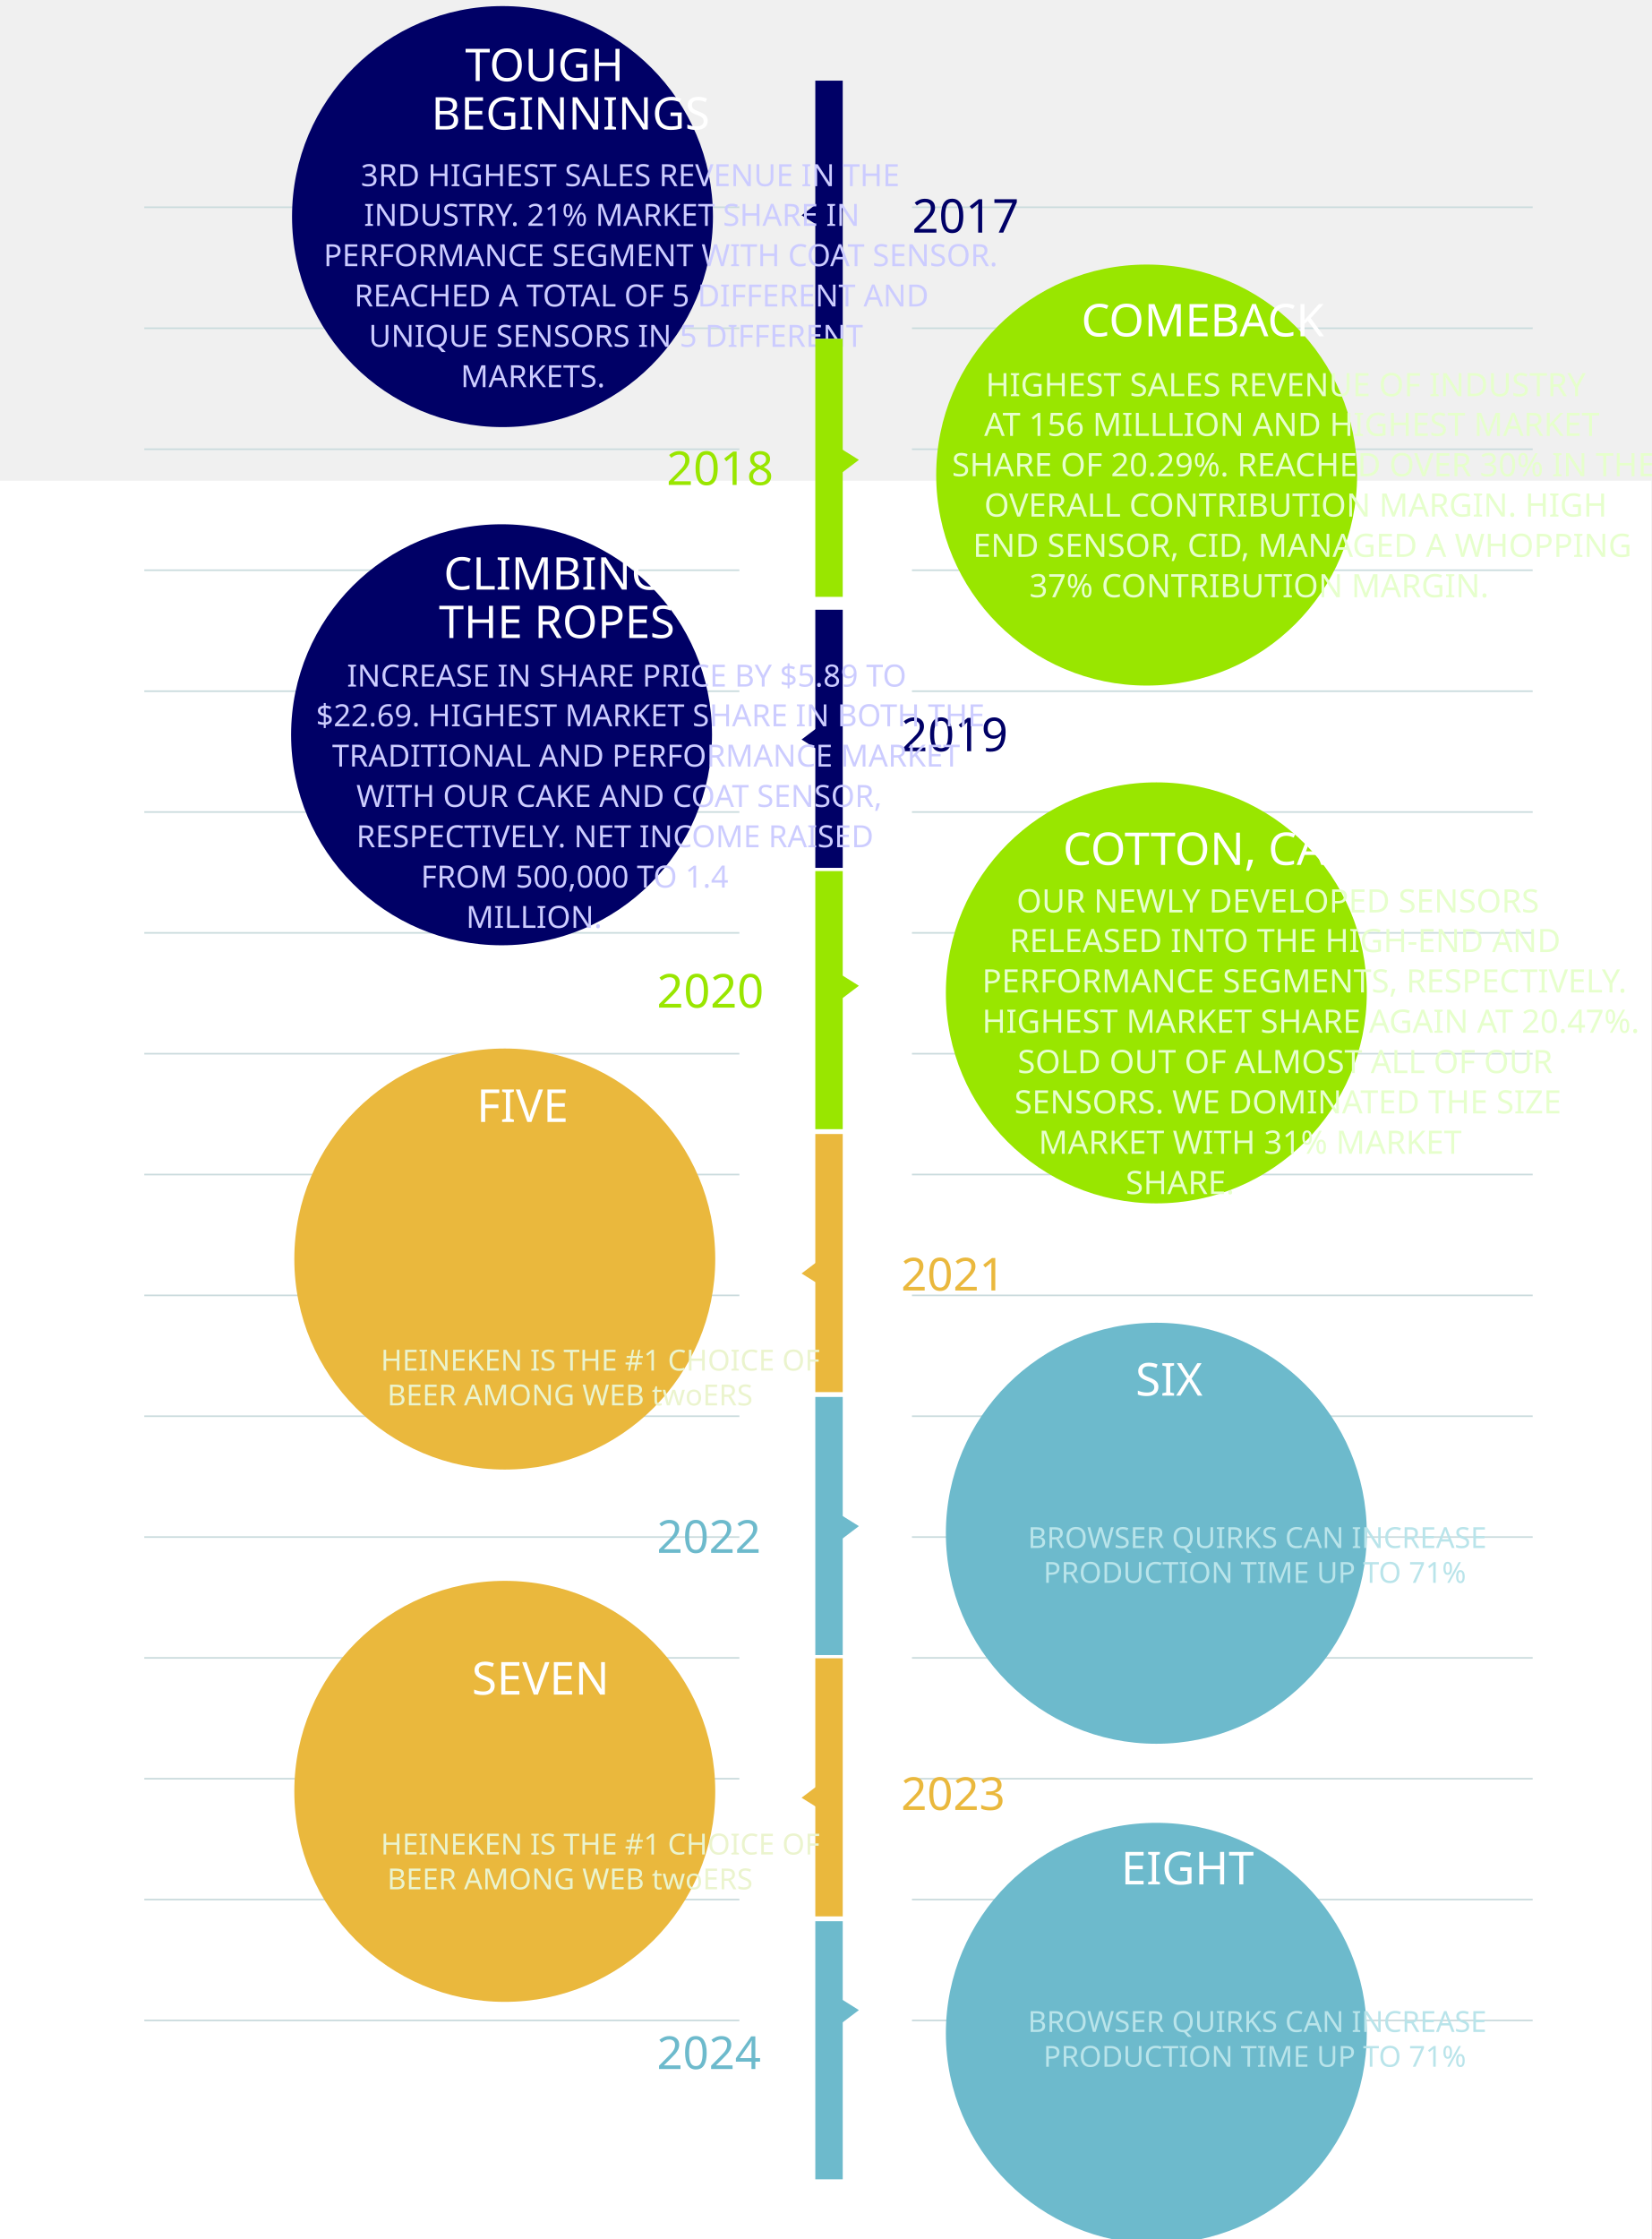
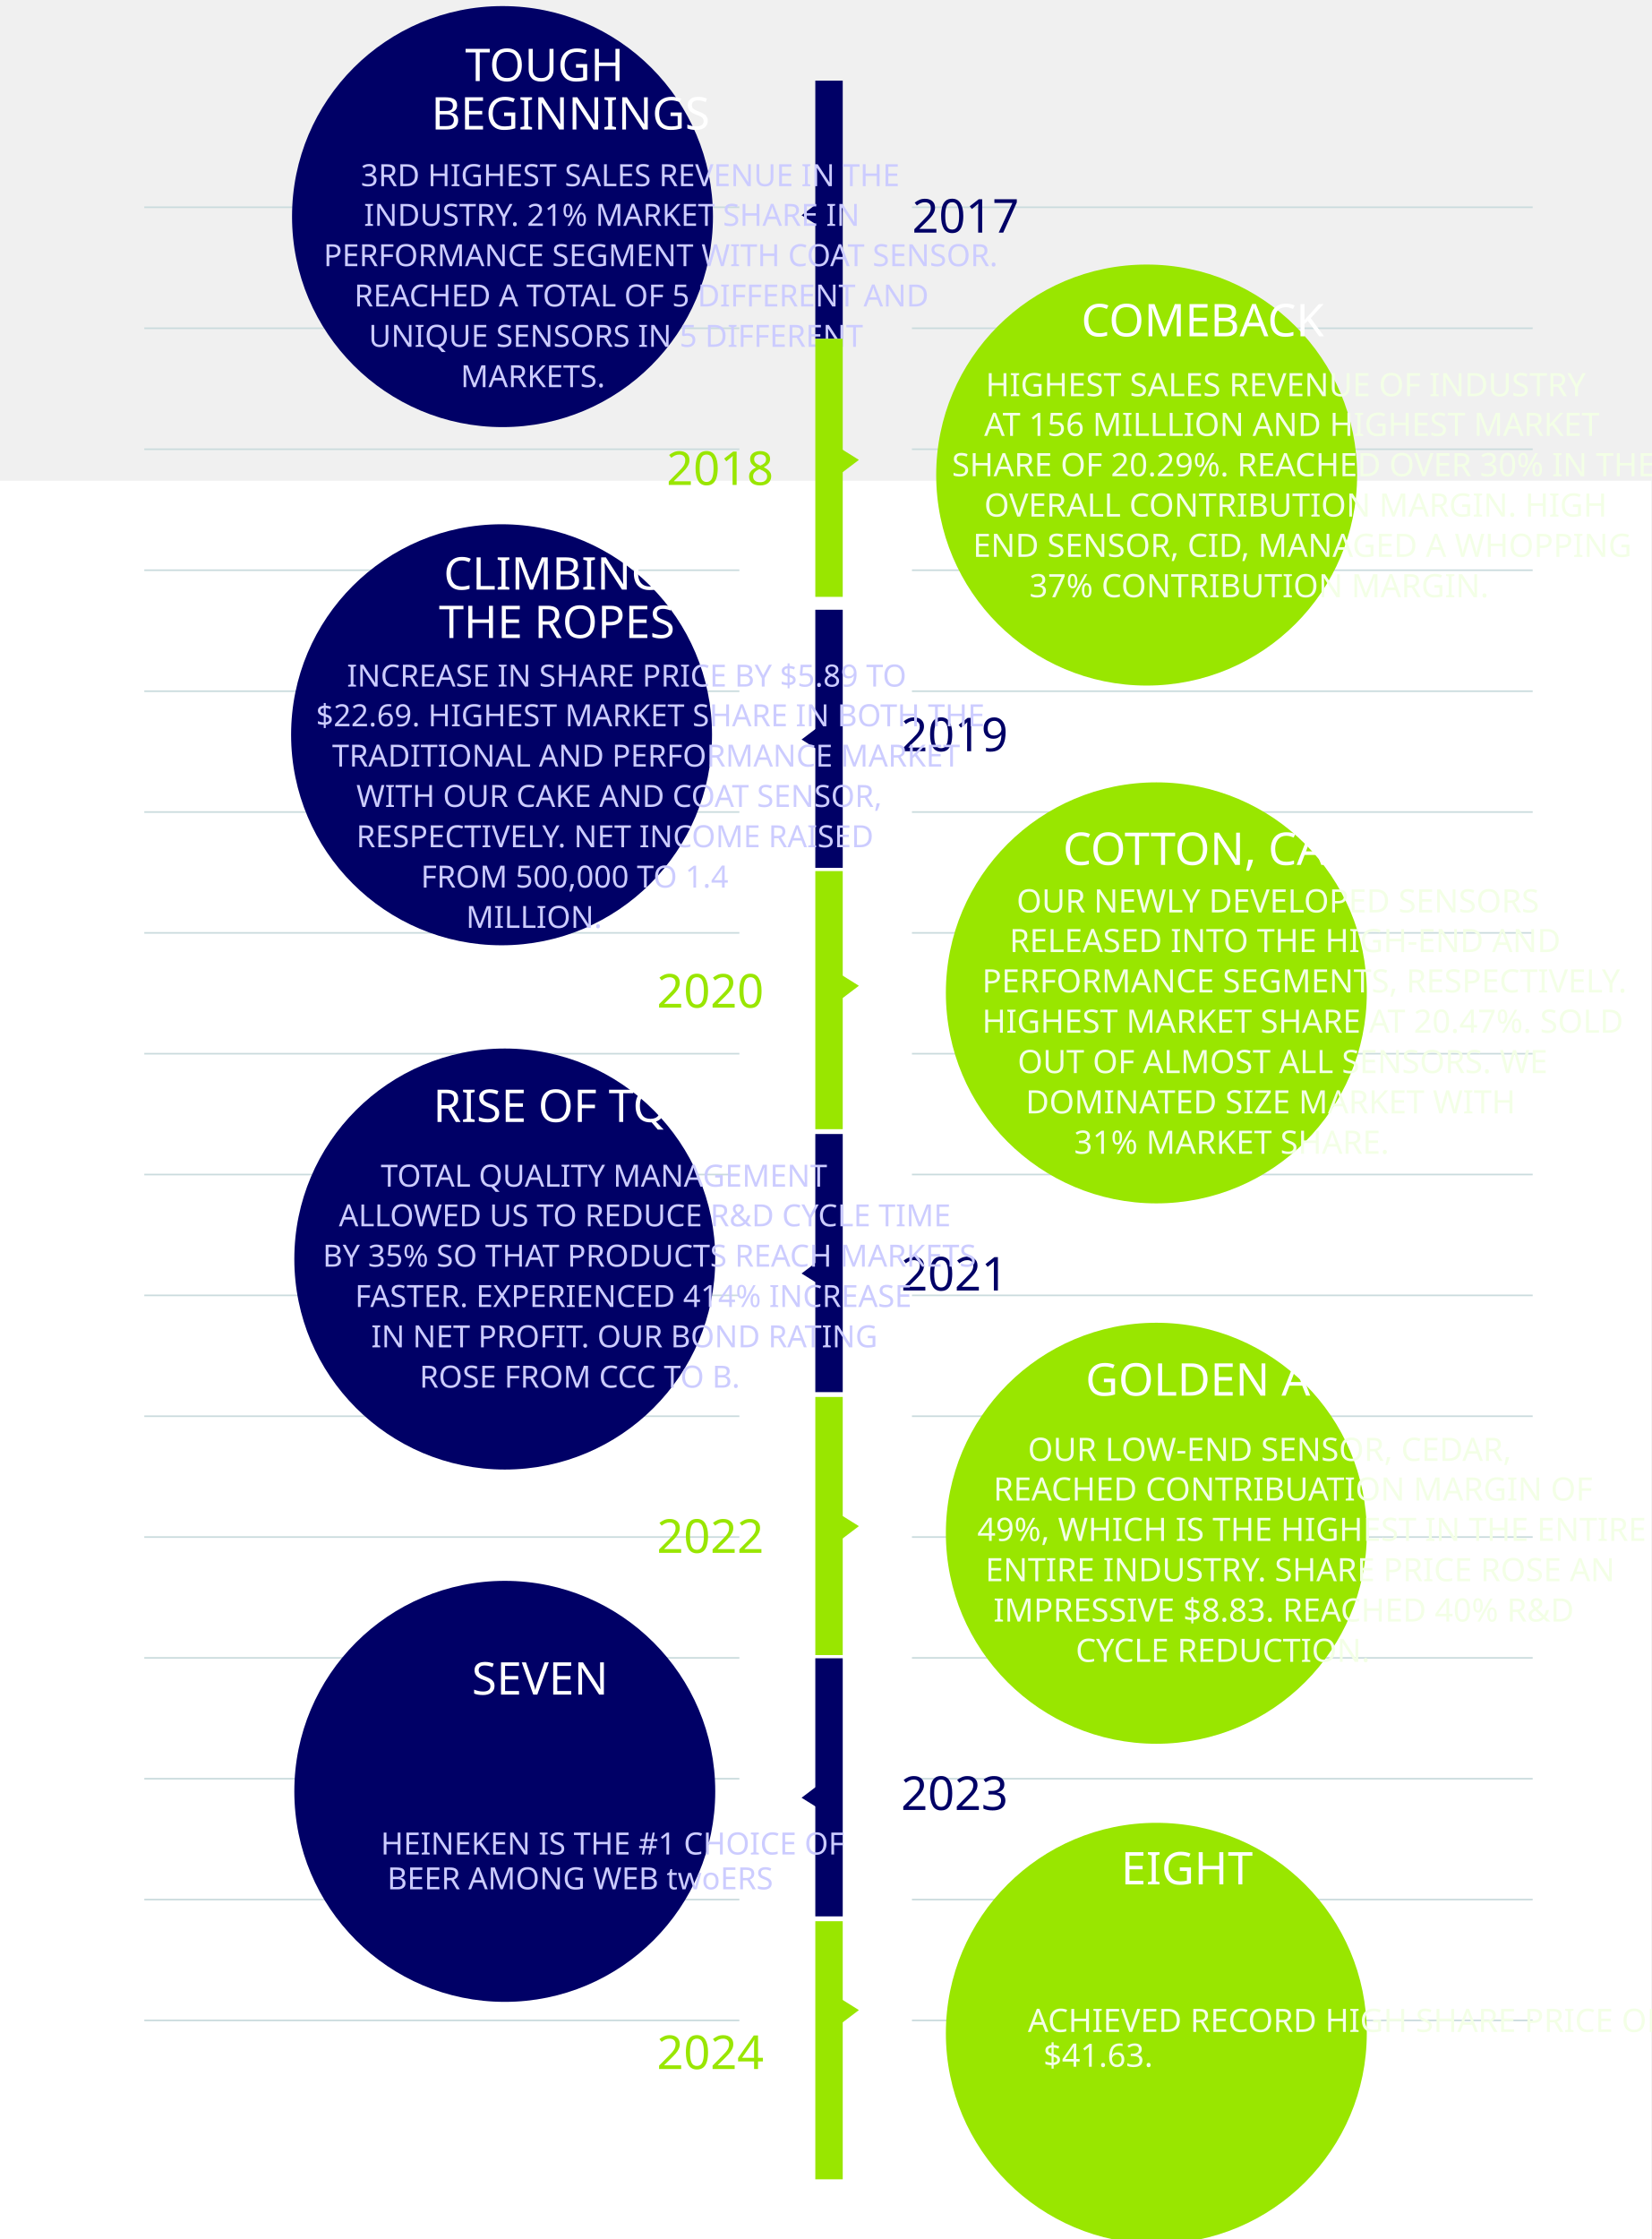
<svg xmlns="http://www.w3.org/2000/svg" version="1.1" id="InteractiveSVG" x="0px" y="0px" width="1024px" height="1388px" viewBox="0 0 1024 1388" enable-background="new 0 0 1024 1388" xml:space="preserve">
  <g id="background">
    <rect y="297.986" fill="#ffffff" width="1023.91" height="1090" />
    <g>
      <line fill="none" stroke="#CADBDD" stroke-miterlimit="10" x1="950.369" y1="1252.486" x2="565.455" y2="1252.486" />
      <line fill="none" stroke="#CADBDD" stroke-miterlimit="10" x1="950.369" y1="1177.577" x2="565.455" y2="1177.577" />
      <line fill="none" stroke="#CADBDD" stroke-miterlimit="10" x1="950.369" y1="1102.668" x2="565.455" y2="1102.668" />
      <line fill="none" stroke="#CADBDD" stroke-miterlimit="10" x1="950.369" y1="1027.758" x2="565.455" y2="1027.758" />
      <line fill="none" stroke="#CADBDD" stroke-miterlimit="10" x1="950.369" y1="952.85" x2="565.455" y2="952.85" />
      <line fill="none" stroke="#CADBDD" stroke-miterlimit="10" x1="950.369" y1="877.94" x2="565.455" y2="877.94" />
      <line fill="none" stroke="#CADBDD" stroke-miterlimit="10" x1="950.369" y1="803.031" x2="565.455" y2="803.031" />
      <line fill="none" stroke="#CADBDD" stroke-miterlimit="10" x1="950.369" y1="728.123" x2="565.455" y2="728.122" />
      <line fill="none" stroke="#CADBDD" stroke-miterlimit="10" x1="950.369" y1="653.214" x2="565.455" y2="653.214" />
      <line fill="none" stroke="#CADBDD" stroke-miterlimit="10" x1="950.369" y1="578.305" x2="565.455" y2="578.305" />
      <line fill="none" stroke="#CADBDD" stroke-miterlimit="10" x1="950.369" y1="503.396" x2="565.455" y2="503.396" />
      <line fill="none" stroke="#CADBDD" stroke-miterlimit="10" x1="950.369" y1="428.486" x2="565.455" y2="428.486" />
      <line fill="none" stroke="#CADBDD" stroke-miterlimit="10" x1="950.369" y1="353.486" x2="565.455" y2="353.486" />
      <line fill="none" stroke="#CADBDD" stroke-miterlimit="10" x1="950.369" y1="278.486" x2="565.455" y2="278.486" />
      <line fill="none" stroke="#CADBDD" stroke-miterlimit="10" x1="950.369" y1="203.486" x2="565.455" y2="203.486" />
      <line fill="none" stroke="#CADBDD" stroke-miterlimit="10" x1="950.369" y1="128.486" x2="565.455" y2="128.486" />
    </g>
    <g>
      <line fill="none" stroke="#CADBDD" stroke-miterlimit="10" x1="458.454" y1="1252.486" x2="89.467" y2="1252.486" />
      <line fill="none" stroke="#CADBDD" stroke-miterlimit="10" x1="458.454" y1="1177.577" x2="89.467" y2="1177.577" />
      <line fill="none" stroke="#CADBDD" stroke-miterlimit="10" x1="458.454" y1="1102.668" x2="89.467" y2="1102.668" />
      <line fill="none" stroke="#CADBDD" stroke-miterlimit="10" x1="458.454" y1="1027.758" x2="89.467" y2="1027.758" />
      <line fill="none" stroke="#CADBDD" stroke-miterlimit="10" x1="458.454" y1="952.85" x2="89.467" y2="952.85" />
      <line fill="none" stroke="#CADBDD" stroke-miterlimit="10" x1="458.454" y1="877.94" x2="89.467" y2="877.94" />
      <line fill="none" stroke="#CADBDD" stroke-miterlimit="10" x1="458.454" y1="803.031" x2="89.467" y2="803.031" />
      <line fill="none" stroke="#CADBDD" stroke-miterlimit="10" x1="458.454" y1="728.122" x2="89.467" y2="728.122" />
      <line fill="none" stroke="#CADBDD" stroke-miterlimit="10" x1="458.454" y1="653.214" x2="89.467" y2="653.214" />
      <line fill="none" stroke="#CADBDD" stroke-miterlimit="10" x1="458.454" y1="578.305" x2="89.467" y2="578.305" />
      <line fill="none" stroke="#CADBDD" stroke-miterlimit="10" x1="458.454" y1="503.396" x2="89.467" y2="503.396" />
      <line fill="none" stroke="#CADBDD" stroke-miterlimit="10" x1="458.454" y1="428.486" x2="89.467" y2="428.486" />
      <line fill="none" stroke="#CADBDD" stroke-miterlimit="10" x1="458.454" y1="353.486" x2="89.467" y2="353.486" />
      <line fill="none" stroke="#CADBDD" stroke-miterlimit="10" x1="458.454" y1="278.486" x2="89.467" y2="278.486" />
      <line fill="none" stroke="#CADBDD" stroke-miterlimit="10" x1="458.454" y1="203.486" x2="89.467" y2="203.486" />
      <line fill="none" stroke="#CADBDD" stroke-miterlimit="10" x1="458.454" y1="128.486" x2="89.467" y2="128.486" />
    </g>
  </g>
  <g id="timeline">
    <g id="one">
      <rect x="505.545" y="50" fill="#000066" width="17" height="160" />
      <polyline fill="#000066" points="509.334,124.132 497.023,133.456 514.566,144.415   " />
      <g>
        <text transform="matrix(1 0 0 1 565.5449 144.2139)" fill="#000066" font-family="'LeagueGothic'" font-size="29">2017</text>
      </g>
      <g id="one-badge">
        <circle fill="#000066" cx="311.581" cy="134.273" r="130.5" />
        <g id="one-title">
          <text transform="matrix(1 0 0 1 288.416 50.2793)" fill="#FFFFFF" font-family="'LeagueGothic'" font-size="28">TOUGH</text>
          <text transform="matrix(1 0 0 1 267.416 80.2793)" fill="#FFFFFF" font-family="'LeagueGothic'" font-size="28">BEGINNINGS</text>
        </g>
        <g id="one-details">
          <rect x="219.11" y="530.174" fill="none" width="187" height="68" />
          <text transform="matrix(1 0 0 1 223.7134 115.4023)" fill="#ccccff" font-family="'LeagueGothic'" font-size="19">3RD HIGHEST SALES REVENUE IN THE</text>
          <text transform="matrix(1 0 0 1 225.6372 140.0039)" fill="#ccccff" font-family="'LeagueGothic'" font-size="19">INDUSTRY. 21% MARKET SHARE IN </text>
          <text transform="matrix(1 0 0 1 200.6372 165.0039)" fill="#ccccff" font-family="'LeagueGothic'" font-size="19">PERFORMANCE SEGMENT WITH COAT SENSOR.</text>
          <text transform="matrix(1 0 0 1 219.6372 190.0039)" fill="#ccccff" font-family="'LeagueGothic'" font-size="19">REACHED A TOTAL OF 5 DIFFERENT AND </text>
          <text transform="matrix(1 0 0 1 228.6372 215.0039)" fill="#ccccff" font-family="'LeagueGothic'" font-size="19">UNIQUE SENSORS IN 5 DIFFERENT</text>
          <text transform="matrix(1 0 0 1 285.6372 240.0039)" fill="#ccccff" font-family="'LeagueGothic'" font-size="19">MARKETS. </text>
        </g>
      </g>
    </g>
    <g id="two">
      <rect x="505.545" y="210" fill="#99e600" width="17" height="160" />
      <polyline fill="#99e600" points="520.256,294.415 532.566,285.092 515.023,274.132   " />
      <text transform="matrix(1 0 0 1 413.2793 300.6328)" fill="#99e600" font-family="'LeagueGothic'" font-size="29">2018</text>
      <g id="two-badge">
        <circle fill="#99e600" cx="711" cy="294.5" r="130.5" />
        <g id="two-title">
          <text transform="matrix(1 0 0 1 670.4639 208.5059)" fill="#FFFFFF" font-family="'LeagueGothic'" font-size="28">COMEBACK</text>
        </g>
        <g id="two-details">
          <rect x="616.468" y="650.4" fill="none" width="187" height="68" />
-           <text transform="matrix(1 0 0 1 611.1738 245.6289)" fill="#e6ffcc" font-family="'LeagueGothic'" font-size="20">HIGHEST SALES REVENUE OF INDUSTRY </text>
-           <text transform="matrix(1 0 0 1 610.2568 270.2305)" fill="#e6ffcc" font-family="'LeagueGothic'" font-size="20">AT 156 MILLLION AND HIGHEST MARKET </text>
-           <text transform="matrix(1 0 0 1 590.2568 295.2305)" fill="#e6ffcc" font-family="'LeagueGothic'" font-size="20">SHARE OF 20.29%. REACHED OVER 30% IN THE</text>
-           <text transform="matrix(1 0 0 1 610.2568 320.2305)" fill="#e6ffcc" font-family="'LeagueGothic'" font-size="20">OVERALL CONTRIBUTION MARGIN. HIGH</text>
-           <text transform="matrix(1 0 0 1 603.2568 345.2305)" fill="#e6ffcc" font-family="'LeagueGothic'" font-size="20">END SENSOR, CID, MANAGED A WHOPPING </text>
-           <text transform="matrix(1 0 0 1 638.2568 370.2305)" fill="#e6ffcc" font-family="'LeagueGothic'" font-size="20">37% CONTRIBUTION MARGIN. </text>
+           <text transform="matrix(1 0 0 1 611.1738 245.6289)" fill="#f3ffe6" font-family="'LeagueGothic'" font-size="20">HIGHEST SALES REVENUE OF INDUSTRY </text>
+           <text transform="matrix(1 0 0 1 610.2568 270.2305)" fill="#f3ffe6" font-family="'LeagueGothic'" font-size="20">AT 156 MILLLION AND HIGHEST MARKET </text>
+           <text transform="matrix(1 0 0 1 590.2568 295.2305)" fill="#f3ffe6" font-family="'LeagueGothic'" font-size="20">SHARE OF 20.29%. REACHED OVER 30% IN THE</text>
+           <text transform="matrix(1 0 0 1 610.2568 320.2305)" fill="#f3ffe6" font-family="'LeagueGothic'" font-size="20">OVERALL CONTRIBUTION MARGIN. HIGH</text>
+           <text transform="matrix(1 0 0 1 603.2568 345.2305)" fill="#f3ffe6" font-family="'LeagueGothic'" font-size="20">END SENSOR, CID, MANAGED A WHOPPING </text>
+           <text transform="matrix(1 0 0 1 638.2568 370.2305)" fill="#f3ffe6" font-family="'LeagueGothic'" font-size="20">37% CONTRIBUTION MARGIN. </text>
        </g>
      </g>
    </g>
    <g id="three">
      <rect x="505.545" y="378" fill="#000066" width="17" height="160" />
      <polyline fill="#000066" points="509.334,449.133 497.023,458.455 514.566,469.415   " />
      <text transform="matrix(1 0 0 1 558.6953 465.7109)" fill="#000066" font-family="'LeagueGothic'" font-size="29">2019</text>
      <g id="three-badge">
        <circle fill="#000066" cx="311" cy="455.5" r="130.5" />
        <g id="three-title">
          <text transform="matrix(1 0 0 1 275.0991 365.5059)" fill="#FFFFFF" font-family="'LeagueGothic'" font-size="28">CLIMBING</text>
          <text transform="matrix(1 0 0 1 272.0991 395.5059)" fill="#FFFFFF" font-family="'LeagueGothic'" font-size="28">THE ROPES</text>
        </g>
        <g id="three-details">
          <rect x="215.893" y="818.4" fill="none" width="187" height="68" />
          <text transform="matrix(1 0 0 1 215.1045 425.6289)" fill="#ccccff" font-family="'LeagueGothic'" font-size="19">INCREASE IN SHARE PRICE BY $5.89 TO</text>
          <text transform="matrix(1 0 0 1 195.9507 450.2305)" fill="#ccccff" font-family="'LeagueGothic'" font-size="19">$22.69. HIGHEST MARKET SHARE IN BOTH THE</text>
          <text transform="matrix(1 0 0 1 205.9507 475.2305)" fill="#ccccff" font-family="'LeagueGothic'" font-size="19">TRADITIONAL AND PERFORMANCE MARKET</text>
          <text transform="matrix(1 0 0 1 220.9507 500.2305)" fill="#ccccff" font-family="'LeagueGothic'" font-size="19">WITH OUR CAKE AND COAT SENSOR,</text>
          <text transform="matrix(1 0 0 1 220.9507 525.2305)" fill="#ccccff" font-family="'LeagueGothic'" font-size="19">RESPECTIVELY. NET INCOME RAISED</text>
          <text transform="matrix(1 0 0 1 260.9507 550.2305)" fill="#ccccff" font-family="'LeagueGothic'" font-size="19">FROM 500,000 TO 1.4</text>
          <text transform="matrix(1 0 0 1 288.9507 575.2305)" fill="#ccccff" font-family="'LeagueGothic'" font-size="19">MILLION.</text>
        </g>
      </g>
    </g>
    <g id="four">
      <rect x="505.545" y="540" fill="#99e600" width="17" height="160" />
      <polyline fill="#99e600" points="520.256,620.415 532.566,611.092 515.023,600.133   " />
      <text transform="matrix(1 0 0 1 407.2793 624.6328)" fill="#99e600" font-family="'LeagueGothic'" font-size="29">2020</text>
      <g id="four-badge">
        <circle fill="#99e600" cx="717" cy="615.5" r="130.5" />
        <g id="four-title">
          <text transform="matrix(1 0 0 1 659.0996 536.1816)" fill="#FFFFFF" font-family="'LeagueGothic'" font-size="28">COTTON, CANDY</text>
        </g>
        <g id="four-details">
          <rect x="622.892" y="1046.4" fill="none" width="187" height="68" />
-           <text transform="matrix(1 0 0 1 630.332 565.6289)" fill="#e6ffcc" font-family="'LeagueGothic'" font-size="20">OUR NEWLY DEVELOPED SENSORS </text>
-           <text transform="matrix(1 0 0 1 625.9707 590.2305)" fill="#e6ffcc" font-family="'LeagueGothic'" font-size="20">RELEASED INTO THE HIGH-END AND</text>
-           <text transform="matrix(1 0 0 1 608.9707 615.2305)" fill="#e6ffcc" font-family="'LeagueGothic'" font-size="20">PERFORMANCE SEGMENTS, RESPECTIVELY.</text>
-           <text transform="matrix(1 0 0 1 608.9707 640.2305)" fill="#e6ffcc" font-family="'LeagueGothic'" font-size="20">HIGHEST MARKET SHARE AGAIN AT 20.47%.</text>
-           <text transform="matrix(1 0 0 1 630.9707 665.2305)" fill="#e6ffcc" font-family="'LeagueGothic'" font-size="20">SOLD OUT OF ALMOST ALL OF OUR</text>
-           <text transform="matrix(1 0 0 1 628.9707 690.2305)" fill="#e6ffcc" font-family="'LeagueGothic'" font-size="20">SENSORS. WE DOMINATED THE SIZE</text>
-           <text transform="matrix(1 0 0 1 643.9707 715.2305)" fill="#e6ffcc" font-family="'LeagueGothic'" font-size="20">MARKET WITH 31% MARKET</text>
-           <text transform="matrix(1 0 0 1 697.9707 740.2305)" fill="#e6ffcc" font-family="'LeagueGothic'" font-size="20">SHARE.</text>
+           <text transform="matrix(1 0 0 1 630.332 565.6289)" fill="#f3ffe6" font-family="'LeagueGothic'" font-size="20">OUR NEWLY DEVELOPED SENSORS </text>
+           <text transform="matrix(1 0 0 1 625.9707 590.2305)" fill="#f3ffe6" font-family="'LeagueGothic'" font-size="20">RELEASED INTO THE HIGH-END AND</text>
+           <text transform="matrix(1 0 0 1 608.9707 615.2305)" fill="#f3ffe6" font-family="'LeagueGothic'" font-size="20">PERFORMANCE SEGMENTS, RESPECTIVELY.</text>
+           <text transform="matrix(1 0 0 1 608.9707 640.2305)" fill="#f3ffe6" font-family="'LeagueGothic'" font-size="20">HIGHEST MARKET SHARE AT 20.47%. SOLD</text>
+           <text transform="matrix(1 0 0 1 630.9707 665.2305)" fill="#f3ffe6" font-family="'LeagueGothic'" font-size="20">OUT OF ALMOST ALL SENSORS. WE</text>
+           <text transform="matrix(1 0 0 1 635.9707 690.2305)" fill="#f3ffe6" font-family="'LeagueGothic'" font-size="20">DOMINATED SIZE MARKET WITH</text>
+           <text transform="matrix(1 0 0 1 665.9707 715.2305)" fill="#f3ffe6" font-family="'LeagueGothic'" font-size="20">31% MARKET SHARE.</text>
        </g>
      </g>
    </g>
    <g id="five">
-       <rect x="505.545" y="703" fill="#EAB83D" width="17" height="160" />
-       <polyline fill="#EAB83D" points="509.334,780.133 497.023,789.455 514.566,800.415   " />
-       <text transform="matrix(1 0 0 1 558.6953 800.0137)" fill="#EAB83D" font-family="'LeagueGothic'" font-size="28.225">2021</text>
+       <rect x="505.545" y="703" fill="#000066" width="17" height="160" />
+       <polyline fill="#000066" points="509.334,780.133 497.023,789.455 514.566,800.415   " />
+       <text transform="matrix(1 0 0 1 558.6953 800.0137)" fill="#000066" font-family="'LeagueGothic'" font-size="29">2021</text>
      <g id="five-badge">
-         <circle fill="#EAB83D" cx="313" cy="780.5" r="130.5" />
+         <circle fill="#000066" cx="313" cy="780.5" r="130.5" />
        <g id="five-title">
-           <text transform="matrix(1 0 0 1 295.5708 695.5059)" fill="#FFFFFF" font-family="'LeagueGothic'" font-size="28.225">FIVE</text>
+           <text transform="matrix(1 0 0 1 268.5708 695.5059)" fill="#FFFFFF" font-family="'LeagueGothic'" font-size="28">RISE OF TQM</text>
        </g>
        <g id="five-details">
          <rect x="217.893" y="1236.4" fill="none" width="187" height="68" />
-           <text transform="matrix(1 0 0 1 236.0879 849.6289)" fill="#EBF4CE" font-family="'LeagueGothic'" font-size="18">HEINEKEN IS THE #1 CHOICE OF</text>
-           <text transform="matrix(1 0 0 1 240.1099 871.2305)" fill="#EBF4CE" font-family="'LeagueGothic'" font-size="18">BEER AMONG WEB twoERS</text>
+           <text transform="matrix(1 0 0 1 236.0879 735.6289)" fill="#ccccff" font-family="'LeagueGothic'" font-size="19">TOTAL QUALITY MANAGEMENT</text>
+           <text transform="matrix(1 0 0 1 210.1099 760.2305)" fill="#ccccff" font-family="'LeagueGothic'" font-size="19">ALLOWED US TO REDUCE R&amp;D CYCLE TIME</text>
+           <text transform="matrix(1 0 0 1 200.1099 785.2305)" fill="#ccccff" font-family="'LeagueGothic'" font-size="19">BY 35% SO THAT PRODUCTS REACH MARKETS</text>
+           <text transform="matrix(1 0 0 1 220.1099 810.2305)" fill="#ccccff" font-family="'LeagueGothic'" font-size="19">FASTER. EXPERIENCED 414% INCREASE</text>
+           <text transform="matrix(1 0 0 1 230.1099 835.2305)" fill="#ccccff" font-family="'LeagueGothic'" font-size="19">IN NET PROFIT. OUR BOND RATING</text>
+           <text transform="matrix(1 0 0 1 260.1099 860.2305)" fill="#ccccff" font-family="'LeagueGothic'" font-size="19">ROSE FROM CCC TO B.</text>
        </g>
      </g>
    </g>
    <g id="six">
-       <rect x="505.545" y="866" fill="#6DBACC" width="17" height="160" />
-       <polyline fill="#6DBACC" points="520.256,955.415 532.566,946.092 515.023,935.133   " />
-       <text transform="matrix(1 0 0 1 407.2793 962.6328)" fill="#6DBACC" font-family="'LeagueGothic'" font-size="28.225">2022</text>
+       <rect x="505.545" y="866" fill="#99e600" width="17" height="160" />
+       <polyline fill="#99e600" points="520.256,955.415 532.566,946.092 515.023,935.133   " />
+       <text transform="matrix(1 0 0 1 407.2793 962.6328)" fill="#99e600" font-family="'LeagueGothic'" font-size="29">2022</text>
      <g id="six-badge">
-         <circle fill="#6DBACC" cx="717" cy="950.5" r="130.5" />
+         <circle fill="#99e600" cx="717" cy="950.5" r="130.5" />
        <g id="six-title">
-           <text transform="matrix(1 0 0 1 704.0996 865.1816)" fill="#FFFFFF" font-family="'LeagueGothic'" font-size="28.225">SIX</text>
+           <text transform="matrix(1 0 0 1 673.0996 865.1816)" fill="#FFFFFF" font-family="'LeagueGothic'" font-size="28">GOLDEN AGE</text>
        </g>
        <g id="six-details">
          <rect x="622.892" y="1046.4" fill="none" width="187" height="68" />
-           <text transform="matrix(1 0 0 1 637.332 959.6289)" fill="#B9E4EA" font-family="'LeagueGothic'" font-size="18">BROWSER QUIRKS CAN INCREASE </text>
-           <text transform="matrix(1 0 0 1 646.9707 981.2305)" fill="#B9E4EA" font-family="'LeagueGothic'" font-size="18">PRODUCTION TIME UP TO 71%</text>
+           <text transform="matrix(1 0 0 1 637.332 905.6289)" fill="#f3ffe6" font-family="'LeagueGothic'" font-size="20">OUR LOW-END SENSOR, CEDAR, </text>
+           <text transform="matrix(1 0 0 1 615.9707 930.2305)" fill="#f3ffe6" font-family="'LeagueGothic'" font-size="20">REACHED CONTRIBUATION MARGIN OF</text>
+           <text transform="matrix(1 0 0 1 605.9707 955.2305)" fill="#f3ffe6" font-family="'LeagueGothic'" font-size="20">49%, WHICH IS THE HIGHEST IN THE ENTIRE</text>
+           <text transform="matrix(1 0 0 1 610.9707 980.2305)" fill="#f3ffe6" font-family="'LeagueGothic'" font-size="20">ENTIRE INDUSTRY. SHARE PRICE ROSE AN</text>
+           <text transform="matrix(1 0 0 1 615.9707 1005.231)" fill="#f3ffe6" font-family="'LeagueGothic'" font-size="20">IMPRESSIVE $8.83. REACHED 40% R&amp;D</text>
+           <text transform="matrix(1 0 0 1 666.9707 1030.23)" fill="#f3ffe6" font-family="'LeagueGothic'" font-size="20">CYCLE REDUCTION.</text>
        </g>
      </g>
    </g>
    <g id="seven">
-       <rect x="505.545" y="1028" fill="#EAB83D" width="17" height="160" />
-       <polyline fill="#EAB83D" points="509.334,1105.133 497.023,1114.455 514.566,1125.415   " />
-       <text transform="matrix(1 0 0 1 558.6953 1122.014)" fill="#EAB83D" font-family="'LeagueGothic'" font-size="28.225">2023</text>
+       <rect x="505.545" y="1028" fill="#000066" width="17" height="160" />
+       <polyline fill="#000066" points="509.334,1105.133 497.023,1114.455 514.566,1125.415   " />
+       <text transform="matrix(1 0 0 1 558.6953 1122.014)" fill="#000066" font-family="'LeagueGothic'" font-size="29">2023</text>
      <g id="seven-badge">
-         <circle fill="#EAB83D" cx="313" cy="1110.5" r="130.5" />
+         <circle fill="#000066" cx="313" cy="1110.5" r="130.5" />
        <g id="seven-title">
-           <text transform="matrix(1 0 0 1 292.5708 1050.506)" fill="#FFFFFF" font-family="'LeagueGothic'" font-size="28.225">SEVEN</text>
+           <text transform="matrix(1 0 0 1 292.5708 1050.506)" fill="#FFFFFF" font-family="'LeagueGothic'" font-size="28">SEVEN</text>
        </g>
        <g id="seven-details">
          <rect x="217.893" y="1236.4" fill="none" width="187" height="68" />
-           <text transform="matrix(1 0 0 1 236.0879 1149.629)" fill="#EBF4CE" font-family="'LeagueGothic'" font-size="18">HEINEKEN IS THE #1 CHOICE OF</text>
-           <text transform="matrix(1 0 0 1 240.1099 1171.23)" fill="#EBF4CE" font-family="'LeagueGothic'" font-size="18">BEER AMONG WEB twoERS</text>
+           <text transform="matrix(1 0 0 1 236.0879 1149.629)" fill="#ccccff" font-family="'LeagueGothic'" font-size="19">HEINEKEN IS THE #1 CHOICE OF</text>
+           <text transform="matrix(1 0 0 1 240.1099 1171.23)" fill="#ccccff" font-family="'LeagueGothic'" font-size="19">BEER AMONG WEB twoERS</text>
        </g>
      </g>
    </g>
    <g id="eight">
-       <rect x="505.545" y="1191" fill="#6DBACC" width="17" height="160" />
-       <polyline fill="#6DBACC" points="520.256,1255.415 532.566,1246.092 515.023,1235.133   " />
-       <text transform="matrix(1 0 0 1 407.2793 1282.633)" fill="#6DBACC" font-family="'LeagueGothic'" font-size="28.225">2024</text>
+       <rect x="505.545" y="1191" fill="#99e600" width="17" height="160" />
+       <polyline fill="#99e600" points="520.256,1255.415 532.566,1246.092 515.023,1235.133   " />
+       <text transform="matrix(1 0 0 1 407.2793 1282.633)" fill="#99e600" font-family="'LeagueGothic'" font-size="29">2024</text>
      <g id="eight-badge">
-         <circle fill="#6DBACC" cx="717" cy="1260.5" r="130.5" />
+         <circle fill="#99e600" cx="717" cy="1260.5" r="130.5" />
        <g id="eight-title">
-           <text transform="matrix(1 0 0 1 695.0996 1168.182)" fill="#FFFFFF" font-family="'LeagueGothic'" font-size="28.225">EIGHT</text>
+           <text transform="matrix(1 0 0 1 695.0996 1168.182)" fill="#FFFFFF" font-family="'LeagueGothic'" font-size="28">EIGHT</text>
        </g>
        <g id="eight-details">
          <rect x="622.892" y="1046.4" fill="none" width="187" height="68" />
-           <text transform="matrix(1 0 0 1 637.332 1259.629)" fill="#B9E4EA" font-family="'LeagueGothic'" font-size="18">BROWSER QUIRKS CAN INCREASE </text>
-           <text transform="matrix(1 0 0 1 646.9707 1281.23)" fill="#B9E4EA" font-family="'LeagueGothic'" font-size="18">PRODUCTION TIME UP TO 71%</text>
+           <text transform="matrix(1 0 0 1 637.332 1259.629)" fill="#f3ffe6" font-family="'LeagueGothic'" font-size="20">ACHIEVED RECORD HIGH SHARE PRICE OF</text>
+           <text transform="matrix(1 0 0 1 646.9707 1281.23)" fill="#f3ffe6" font-family="'LeagueGothic'" font-size="20">$41.63.</text>
        </g>
      </g>
    </g>
  </g>
</svg>
